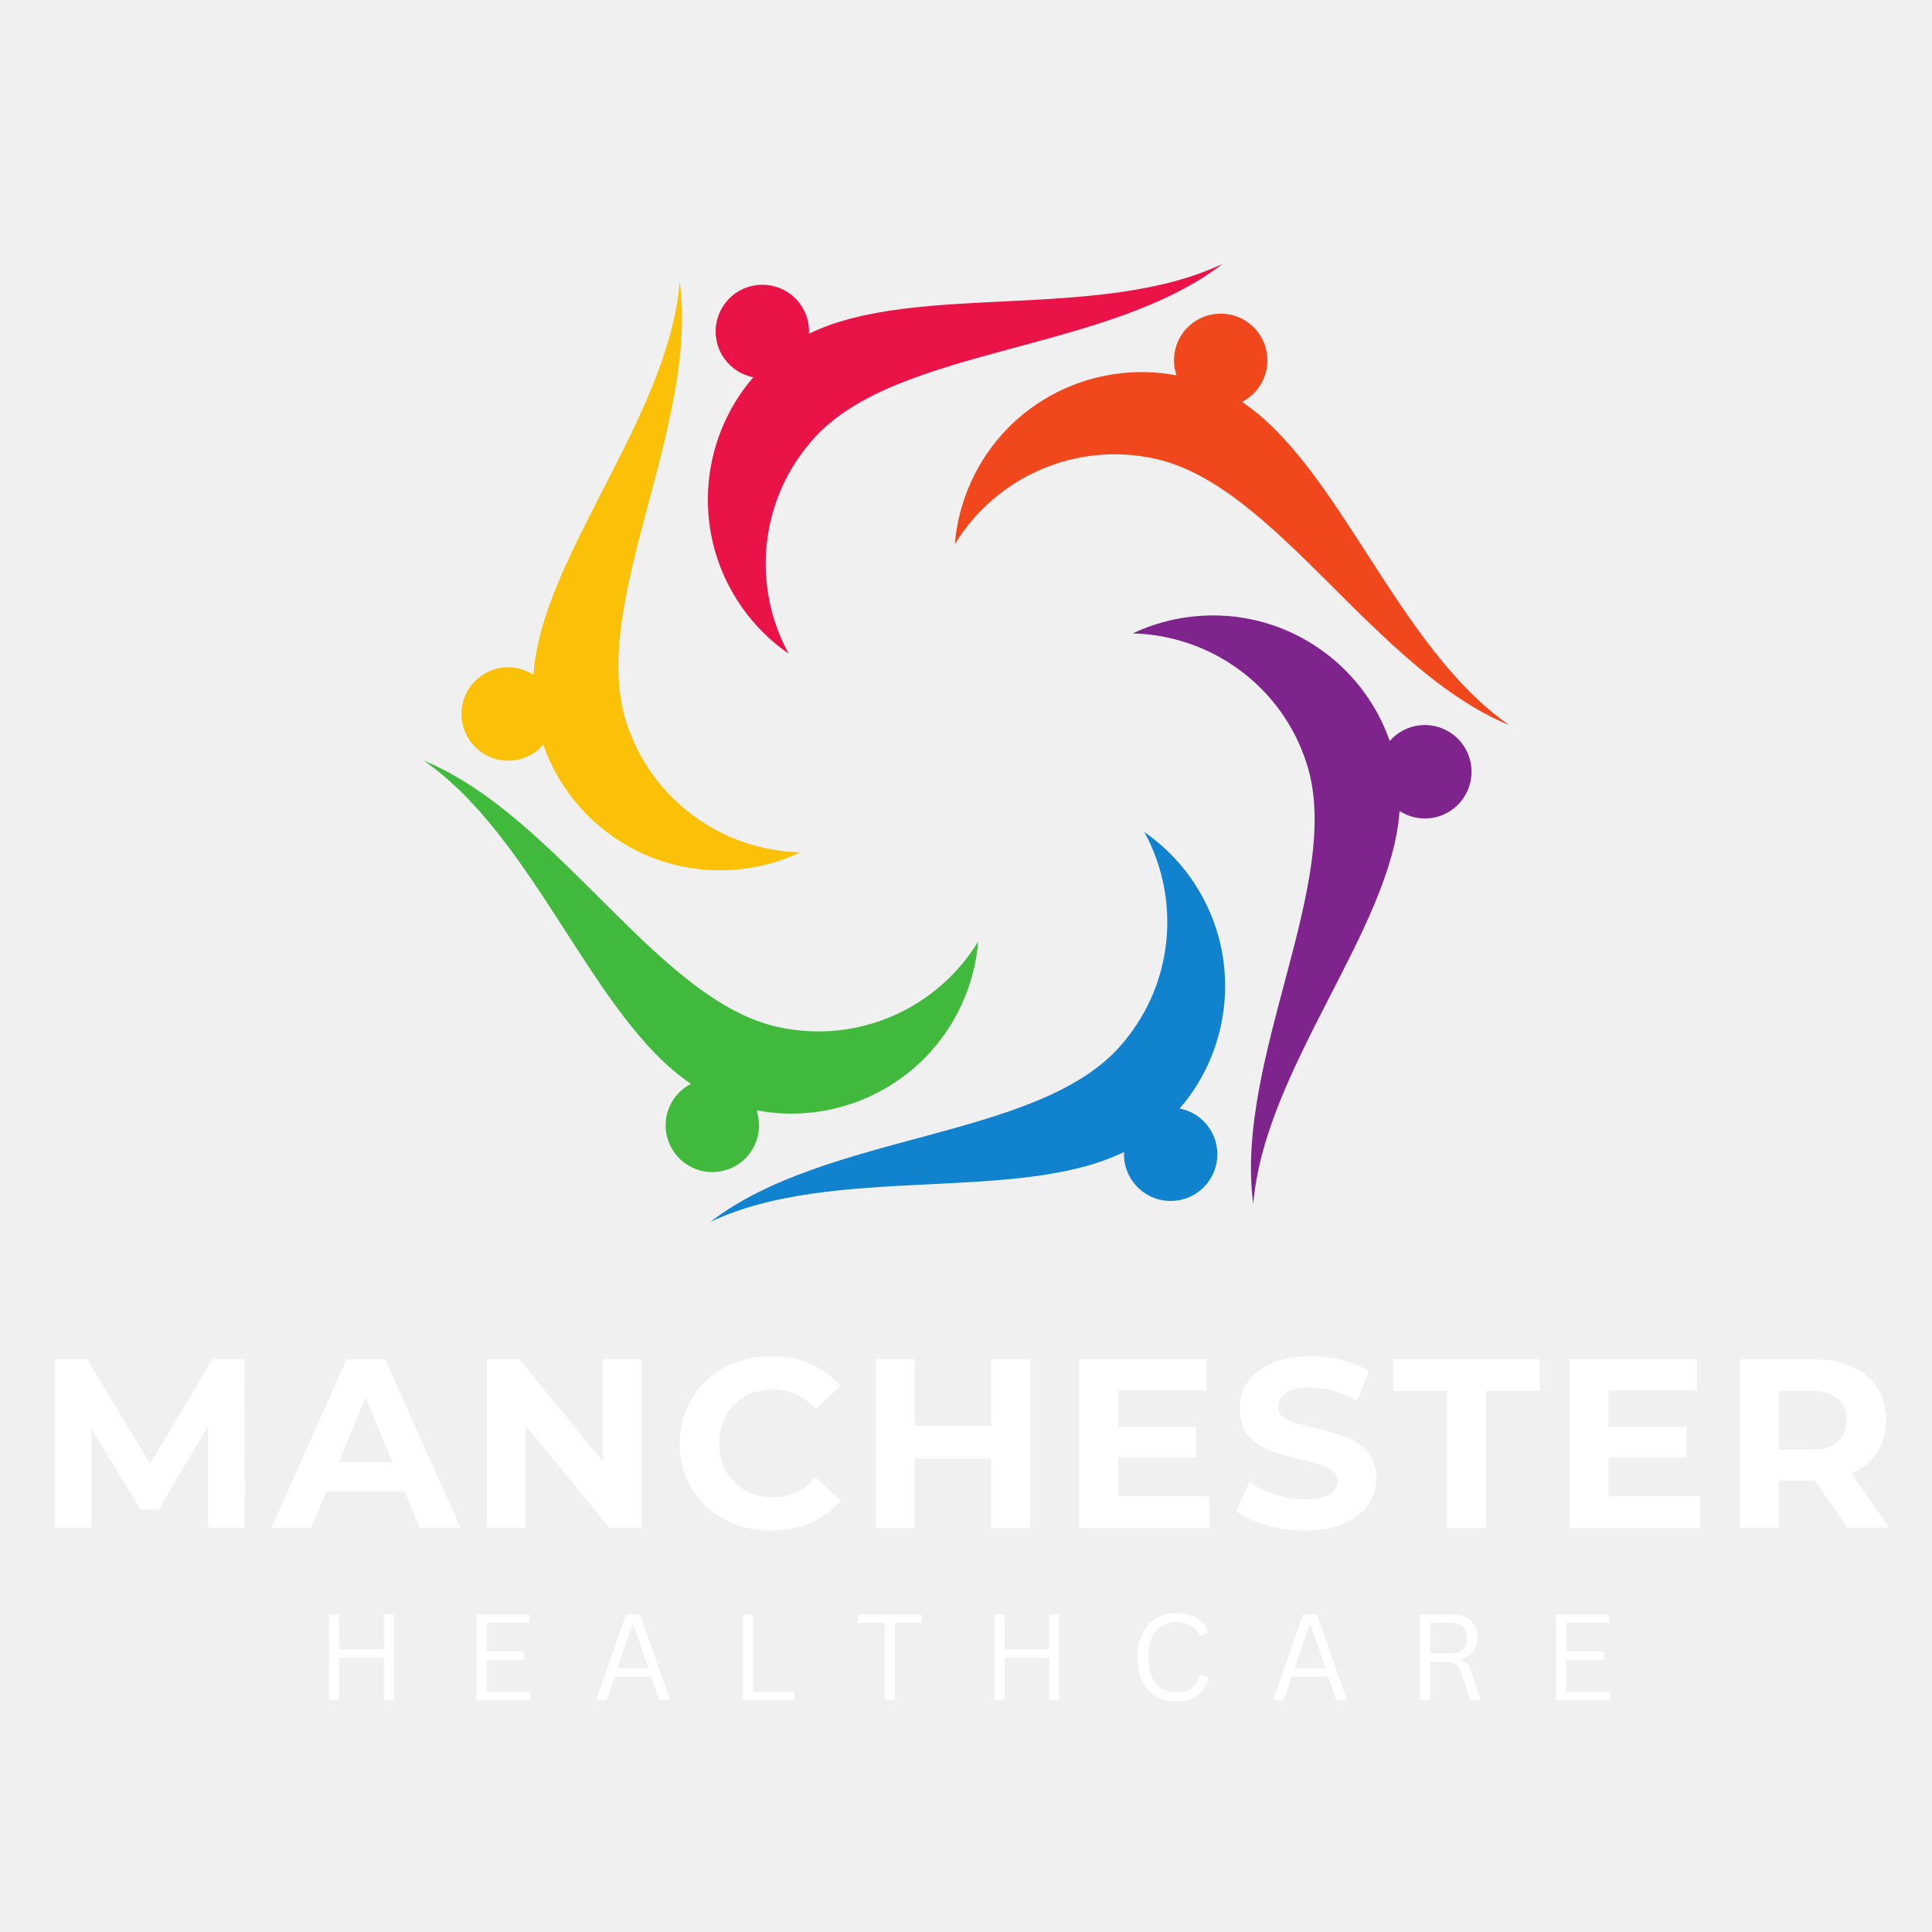
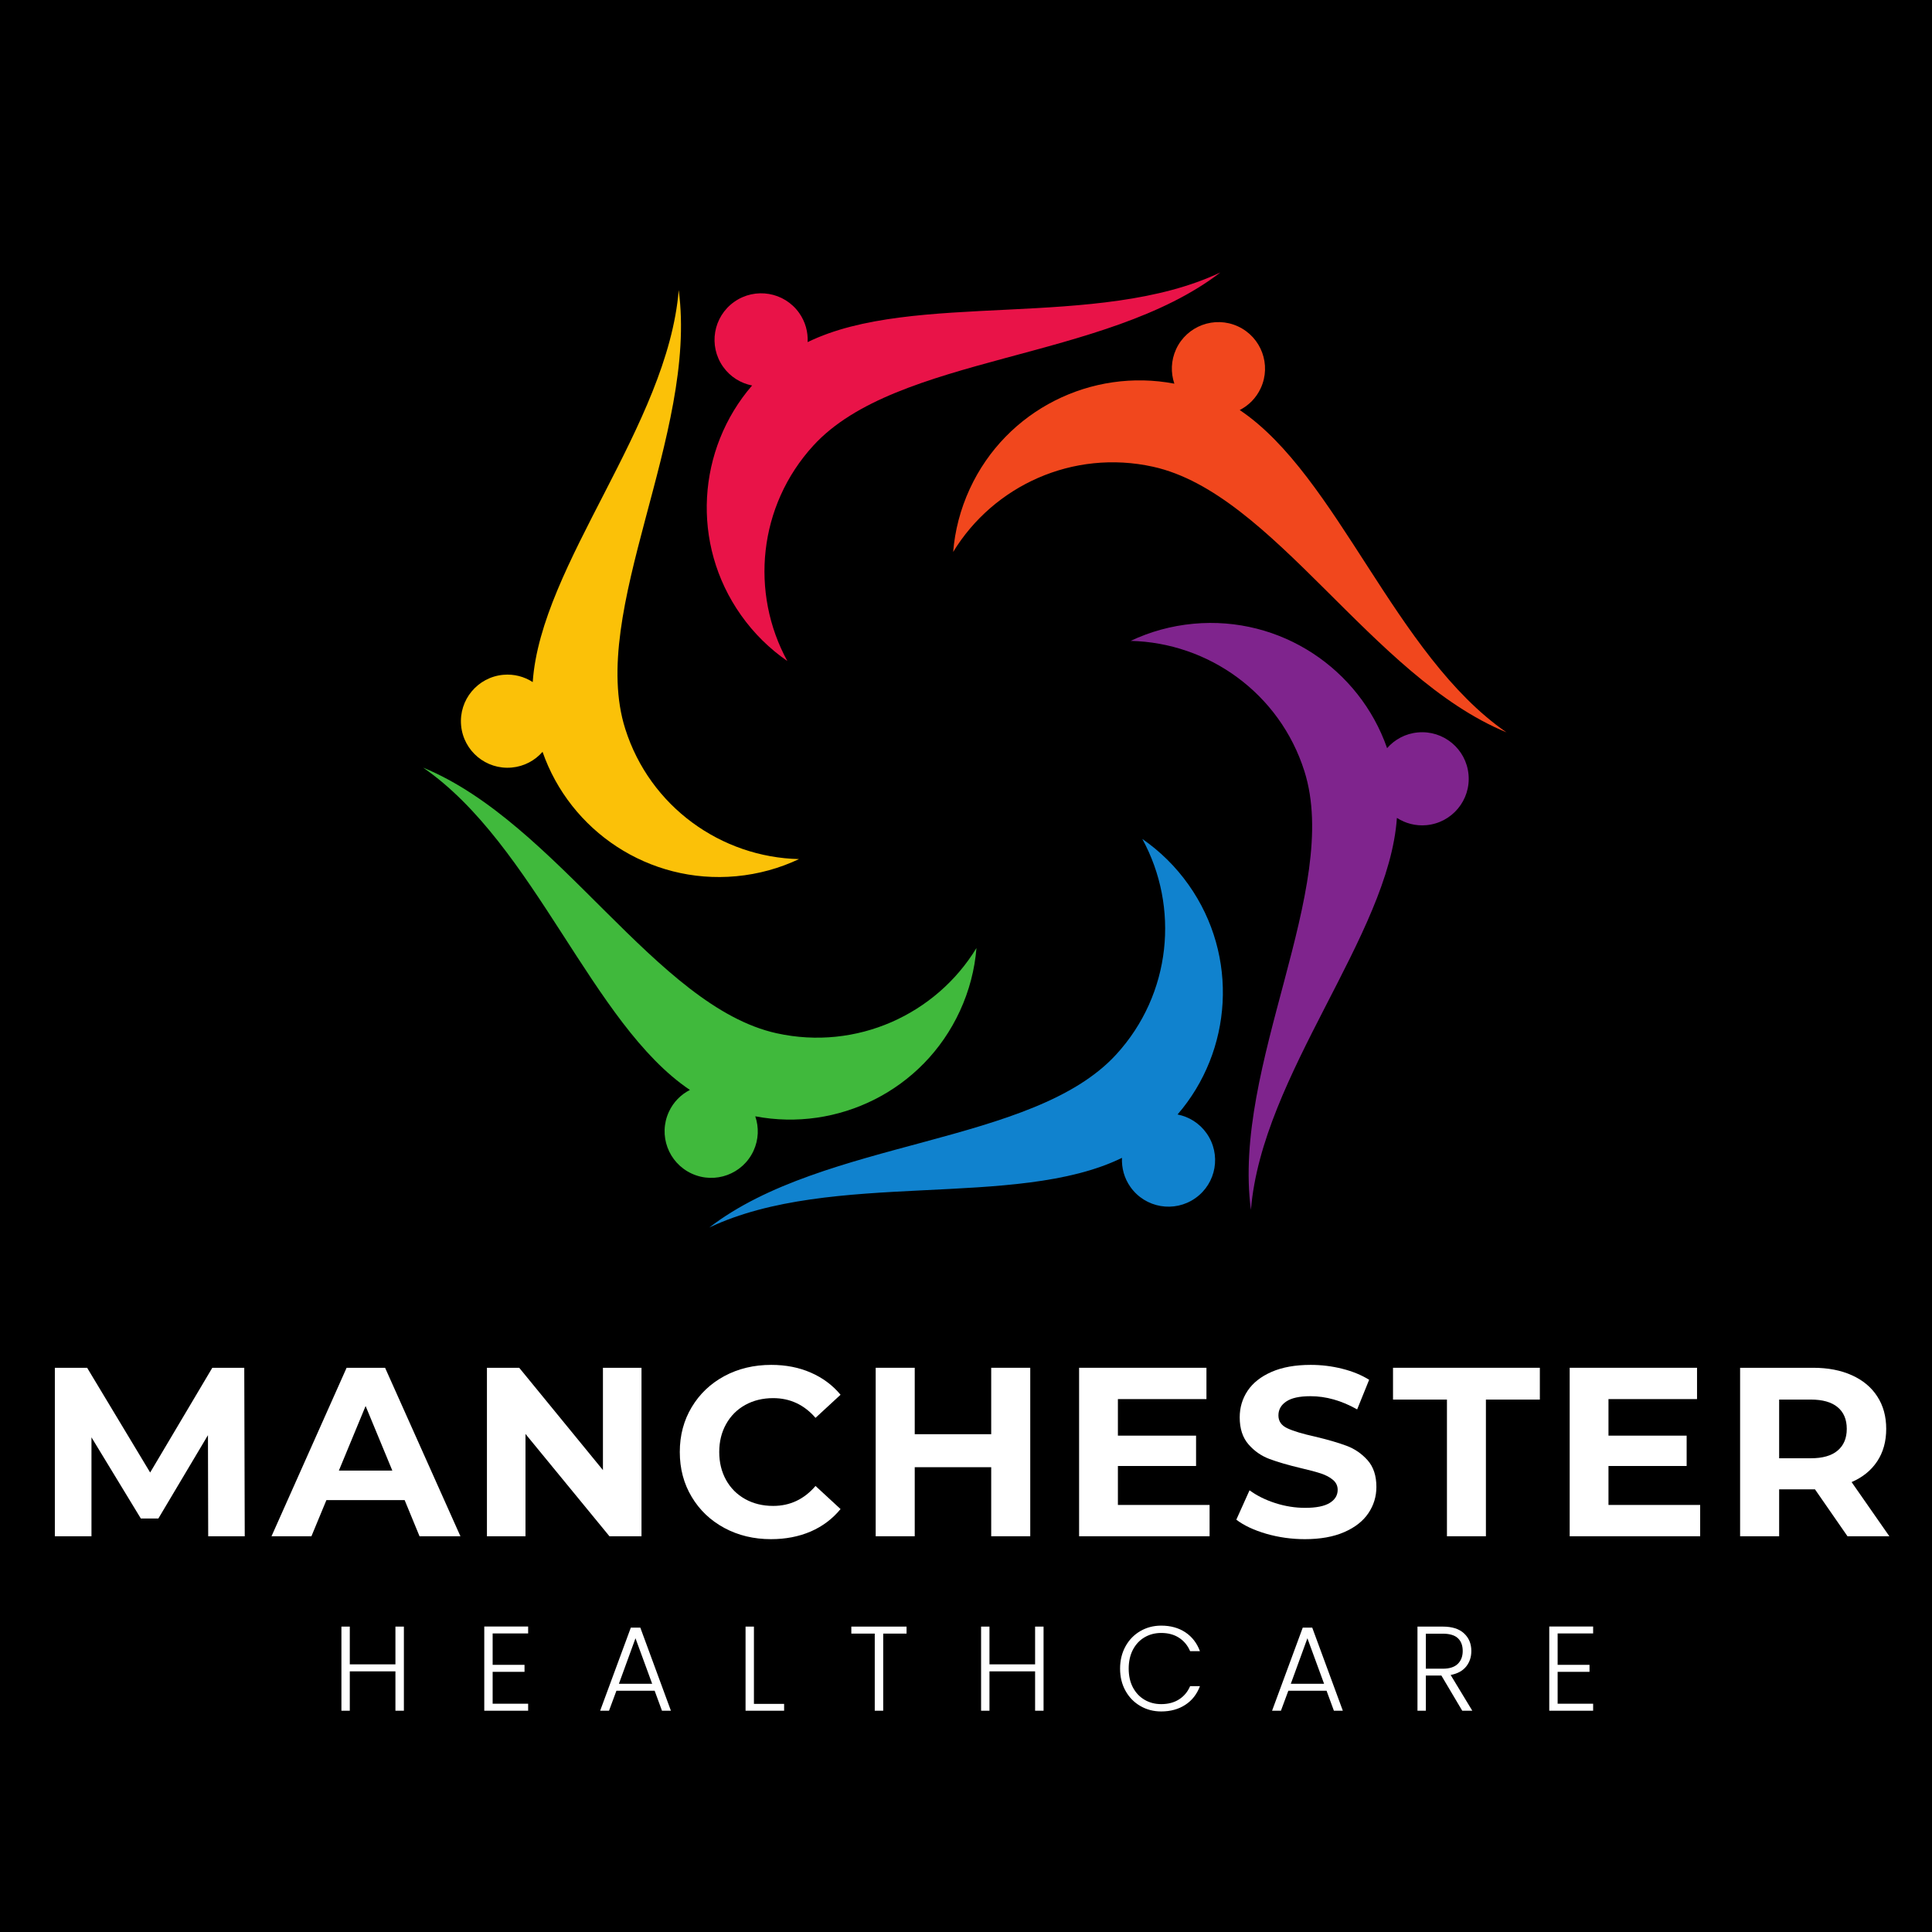
<svg xmlns="http://www.w3.org/2000/svg" width="500" zoomAndPan="magnify" viewBox="0 0 375 375" height="500" preserveAspectRatio="xMidYMid meet" version="1.0">
  <defs>
    <g />
-     <clipPath id="d96ebac134">
-       <path d="M 137 161 L 238 161 L 238 237.188 L 137 237.188 Z M 137 161 " clip-rule="nonzero" />
-     </clipPath>
-     <clipPath id="f278f34a88">
-       <path d="M 82.223 147 L 190 147 L 190 228 L 82.223 228 Z M 82.223 147 " clip-rule="nonzero" />
-     </clipPath>
-     <clipPath id="a3c5c12fc7">
-       <path d="M 137 51.188 L 238 51.188 L 238 127 L 137 127 Z M 137 51.188 " clip-rule="nonzero" />
-     </clipPath>
-     <clipPath id="b19d189032">
-       <path d="M 185 60 L 292.973 60 L 292.973 141 L 185 141 Z M 185 60 " clip-rule="nonzero" />
+     <clipPath id="e534053549">
+       <path d="M 137 162 L 238 162 L 238 238.285 L 137 238.285 Z M 137 162 " clip-rule="nonzero" />
+     </clipPath>
+     <clipPath id="835fc0cda8">
+       <path d="M 82.129 148 L 190 148 L 190 229 L 82.129 229 Z M 82.129 148 " clip-rule="nonzero" />
+     </clipPath>
+     <clipPath id="65da49249b">
+       <path d="M 137 52.859 L 237 52.859 L 237 129 L 137 129 Z M 137 52.859 " clip-rule="nonzero" />
+     </clipPath>
+     <clipPath id="6606126f21">
+       <path d="M 185 62 L 292.41 62 L 292.41 143 L 185 143 Z M 185 62 " clip-rule="nonzero" />
    </clipPath>
  </defs>
-   <path fill="#7f248d" d="M 232.094 119.605 C 227.723 120.008 223.605 121.168 219.855 122.945 C 234.961 123.297 248.848 133.105 253.66 148.316 C 260.898 171.191 239.504 205.629 243.258 233.73 C 245.398 207.387 270.086 180.32 271.652 157.41 C 273.301 158.473 275.289 159.016 277.391 158.824 C 282.379 158.363 286.047 153.949 285.586 148.965 C 285.125 143.977 280.715 140.309 275.727 140.766 C 273.316 140.988 271.223 142.141 269.746 143.828 C 264.383 128.422 249.07 118.043 232.094 119.605 " fill-opacity="1" fill-rule="nonzero" />
-   <g clip-path="url(#d96ebac134)">
-     <path fill="#1082ce" d="M 231.133 170.434 C 228.598 166.848 225.535 163.863 222.121 161.504 C 229.371 174.758 227.82 191.695 217.055 203.465 C 200.863 221.176 160.344 219.859 137.887 237.164 C 161.77 225.848 197.555 233.695 218.176 223.598 C 218.078 225.555 218.602 227.551 219.82 229.273 C 222.711 233.359 228.367 234.332 232.457 231.441 C 236.547 228.551 237.516 222.891 234.625 218.805 C 233.227 216.828 231.184 215.59 228.98 215.152 C 239.645 202.805 240.973 184.355 231.133 170.434 " fill-opacity="1" fill-rule="nonzero" />
-   </g>
-   <g clip-path="url(#f278f34a88)">
-     <path fill="#40b93c" d="M 186.637 195.016 C 188.477 191.027 189.531 186.883 189.867 182.746 C 182.012 195.652 166.57 202.777 150.992 199.34 C 127.562 194.172 108.441 158.418 82.227 147.621 C 103.969 162.648 115.066 197.562 134.117 210.375 C 132.379 211.27 130.91 212.723 130.027 214.637 C 127.934 219.184 129.922 224.57 134.469 226.664 C 139.016 228.762 144.402 226.773 146.496 222.223 C 147.508 220.027 147.559 217.637 146.836 215.512 C 162.859 218.574 179.504 210.496 186.637 195.016 " fill-opacity="1" fill-rule="nonzero" />
-   </g>
-   <path fill="#fbc108" d="M 143.105 168.77 C 147.473 168.367 151.594 167.207 155.34 165.43 C 140.238 165.078 126.348 155.27 121.535 140.059 C 114.297 117.184 135.695 82.746 131.941 54.645 C 129.797 80.988 105.109 108.055 103.543 130.965 C 101.898 129.902 99.906 129.359 97.809 129.551 C 92.82 130.012 89.148 134.422 89.613 139.41 C 90.07 144.398 94.484 148.066 99.469 147.609 C 101.879 147.387 103.977 146.234 105.453 144.547 C 110.812 159.953 126.129 170.332 143.105 168.77 " fill-opacity="1" fill-rule="nonzero" />
-   <g clip-path="url(#a3c5c12fc7)">
-     <path fill="#e91348" d="M 144.062 117.941 C 146.598 121.527 149.66 124.512 153.074 126.871 C 145.824 113.613 147.375 96.68 158.141 84.91 C 174.332 67.199 214.852 68.516 237.309 51.211 C 213.426 62.527 177.645 54.68 157.02 64.777 C 157.117 62.82 156.594 60.824 155.379 59.102 C 152.488 55.012 146.832 54.043 142.742 56.934 C 138.652 59.824 137.68 65.484 140.574 69.57 C 141.969 71.547 144.016 72.785 146.215 73.223 C 135.555 85.566 134.223 104.02 144.062 117.941 " fill-opacity="1" fill-rule="nonzero" />
-   </g>
-   <g clip-path="url(#b19d189032)">
-     <path fill="#f1471d" d="M 188.559 93.359 C 186.723 97.348 185.668 101.492 185.332 105.629 C 193.188 92.723 208.625 85.598 224.203 89.035 C 247.633 94.203 266.758 129.957 292.969 140.754 C 271.227 125.727 260.133 90.812 241.078 78 C 242.82 77.105 244.289 75.652 245.168 73.738 C 247.266 69.191 245.277 63.805 240.73 61.711 C 236.184 59.613 230.797 61.602 228.699 66.152 C 227.688 68.348 227.637 70.738 228.363 72.863 C 212.336 69.801 195.691 77.875 188.559 93.359 " fill-opacity="1" fill-rule="nonzero" />
-   </g>
-   <g fill="#ffffff" fill-opacity="1">
-     <g transform="translate(6.768702, 296.515)">
+   <rect x="-37.5" width="450" fill="#ffffff" y="-37.5" height="450" fill-opacity="1" />
+   <rect x="-37.5" width="450" fill="#000000" y="-37.5" height="450" fill-opacity="1" />
+   <g fill="#ffffff" fill-opacity="1">
+     <g transform="translate(64.39382, 332.0497)">
+       <g>
+         <path d="M 14 -16.328 L 14 0 L 12.359 0 L 12.359 -7.641 L 3.5 -7.641 L 3.5 0 L 1.875 0 L 1.875 -16.328 L 3.5 -16.328 L 3.5 -9 L 12.359 -9 L 12.359 -16.328 Z M 14 -16.328 " />
+       </g>
+     </g>
+   </g>
+   <g fill="#ffffff" fill-opacity="1">
+     <g transform="translate(92.12185, 332.0497)">
+       <g>
+         <path d="M 3.5 -15 L 3.5 -8.906 L 9.688 -8.906 L 9.688 -7.547 L 3.5 -7.547 L 3.5 -1.359 L 10.391 -1.359 L 10.391 0 L 1.875 0 L 1.875 -16.344 L 10.391 -16.344 L 10.391 -15 Z M 3.5 -15 " />
+       </g>
+     </g>
+   </g>
+   <g fill="#ffffff" fill-opacity="1">
+     <g transform="translate(115.7393, 332.0497)">
+       <g>
+         <path d="M 11.328 -3.875 L 3.906 -3.875 L 2.469 0 L 0.75 0 L 6.703 -16.125 L 8.547 -16.125 L 14.484 0 L 12.75 0 Z M 10.844 -5.234 L 7.609 -14.062 L 4.391 -5.234 Z M 10.844 -5.234 " />
+       </g>
+     </g>
+   </g>
+   <g fill="#ffffff" fill-opacity="1">
+     <g transform="translate(142.8368, 332.0497)">
+       <g>
+         <path d="M 3.5 -1.328 L 9.359 -1.328 L 9.359 0 L 1.875 0 L 1.875 -16.328 L 3.5 -16.328 Z M 3.5 -1.328 " />
+       </g>
+     </g>
+   </g>
+   <g fill="#ffffff" fill-opacity="1">
+     <g transform="translate(164.5391, 332.0497)">
+       <g>
+         <path d="M 11.422 -16.328 L 11.422 -14.969 L 6.891 -14.969 L 6.891 0 L 5.25 0 L 5.25 -14.969 L 0.703 -14.969 L 0.703 -16.328 Z M 11.422 -16.328 " />
+       </g>
+     </g>
+   </g>
+   <g fill="#ffffff" fill-opacity="1">
+     <g transform="translate(188.5537, 332.0497)">
+       <g>
+         <path d="M 14 -16.328 L 14 0 L 12.359 0 L 12.359 -7.641 L 3.5 -7.641 L 3.5 0 L 1.875 0 L 1.875 -16.328 L 3.5 -16.328 L 3.5 -9 L 12.359 -9 L 12.359 -16.328 Z M 14 -16.328 " />
+       </g>
+     </g>
+   </g>
+   <g fill="#ffffff" fill-opacity="1">
+     <g transform="translate(216.2817, 332.0497)">
+       <g>
+         <path d="M 1.125 -8.172 C 1.125 -9.773 1.473 -11.211 2.172 -12.484 C 2.867 -13.754 3.828 -14.742 5.047 -15.453 C 6.266 -16.16 7.617 -16.516 9.109 -16.516 C 10.93 -16.516 12.492 -16.082 13.797 -15.219 C 15.098 -14.352 16.039 -13.133 16.625 -11.562 L 14.719 -11.562 C 14.25 -12.664 13.535 -13.531 12.578 -14.156 C 11.617 -14.781 10.461 -15.094 9.109 -15.094 C 7.91 -15.094 6.832 -14.812 5.875 -14.25 C 4.914 -13.688 4.16 -12.879 3.609 -11.828 C 3.066 -10.773 2.797 -9.555 2.797 -8.172 C 2.797 -6.785 3.066 -5.57 3.609 -4.531 C 4.16 -3.488 4.914 -2.688 5.875 -2.125 C 6.832 -1.562 7.91 -1.281 9.109 -1.281 C 10.461 -1.281 11.617 -1.586 12.578 -2.203 C 13.535 -2.816 14.25 -3.672 14.719 -4.766 L 16.625 -4.766 C 16.039 -3.203 15.094 -1.992 13.781 -1.141 C 12.469 -0.285 10.91 0.141 9.109 0.141 C 7.617 0.141 6.266 -0.211 5.047 -0.922 C 3.828 -1.629 2.867 -2.613 2.172 -3.875 C 1.473 -5.133 1.125 -6.566 1.125 -8.172 Z M 1.125 -8.172 " />
+       </g>
+     </g>
+   </g>
+   <g fill="#ffffff" fill-opacity="1">
+     <g transform="translate(246.1584, 332.0497)">
+       <g>
+         <path d="M 11.328 -3.875 L 3.906 -3.875 L 2.469 0 L 0.75 0 L 6.703 -16.125 L 8.547 -16.125 L 14.484 0 L 12.75 0 Z M 10.844 -5.234 L 7.609 -14.062 L 4.391 -5.234 Z M 10.844 -5.234 " />
+       </g>
+     </g>
+   </g>
+   <g fill="#ffffff" fill-opacity="1">
+     <g transform="translate(273.2559, 332.0497)">
+       <g>
+         <path d="M 10.562 0 L 6.516 -6.828 L 3.5 -6.828 L 3.5 0 L 1.875 0 L 1.875 -16.328 L 6.781 -16.328 C 8.594 -16.328 9.969 -15.891 10.906 -15.016 C 11.852 -14.148 12.328 -13.008 12.328 -11.594 C 12.328 -10.406 11.988 -9.395 11.312 -8.562 C 10.633 -7.727 9.633 -7.188 8.312 -6.938 L 12.516 0 Z M 3.5 -8.156 L 6.797 -8.156 C 8.078 -8.156 9.039 -8.461 9.688 -9.078 C 10.332 -9.703 10.656 -10.539 10.656 -11.594 C 10.656 -12.664 10.344 -13.492 9.719 -14.078 C 9.094 -14.66 8.113 -14.953 6.781 -14.953 L 3.5 -14.953 Z M 3.5 -8.156 " />
+       </g>
+     </g>
+   </g>
+   <g fill="#ffffff" fill-opacity="1">
+     <g transform="translate(298.8352, 332.0497)">
+       <g>
+         <path d="M 3.5 -15 L 3.5 -8.906 L 9.688 -8.906 L 9.688 -7.547 L 3.5 -7.547 L 3.5 -1.359 L 10.391 -1.359 L 10.391 0 L 1.875 0 L 1.875 -16.344 L 10.391 -16.344 L 10.391 -15 Z M 3.5 -15 " />
+       </g>
+     </g>
+   </g>
+   <path fill="#7f248d" d="M 231.664 121.066 C 227.305 121.469 223.195 122.625 219.457 124.395 C 234.527 124.746 248.383 134.523 253.184 149.688 C 260.406 172.492 239.059 206.824 242.805 234.836 C 244.941 208.578 269.574 181.594 271.137 158.754 C 272.781 159.812 274.766 160.355 276.863 160.164 C 281.836 159.707 285.5 155.305 285.039 150.332 C 284.582 145.363 280.176 141.703 275.203 142.164 C 272.797 142.383 270.707 143.531 269.234 145.215 C 263.883 129.855 248.602 119.508 231.664 121.066 " fill-opacity="1" fill-rule="nonzero" />
+   <g clip-path="url(#e534053549)">
+     <path fill="#1082ce" d="M 230.707 171.738 C 228.18 168.164 225.121 165.188 221.719 162.836 C 228.949 176.051 227.402 192.934 216.66 204.668 C 200.508 222.32 160.078 221.012 137.668 238.262 C 161.5 226.98 197.203 234.805 217.777 224.738 C 217.684 226.688 218.203 228.68 219.418 230.395 C 222.305 234.473 227.949 235.438 232.027 232.555 C 236.109 229.676 237.078 224.035 234.191 219.961 C 232.797 217.988 230.758 216.754 228.562 216.32 C 239.199 204.008 240.527 185.613 230.707 171.738 " fill-opacity="1" fill-rule="nonzero" />
+   </g>
+   <g clip-path="url(#835fc0cda8)">
+     <path fill="#40b93c" d="M 186.312 196.242 C 188.145 192.27 189.199 188.133 189.531 184.012 C 181.695 196.879 166.289 203.98 150.746 200.555 C 127.367 195.402 108.289 159.762 82.133 148.996 C 103.828 163.977 114.898 198.781 133.91 211.555 C 132.172 212.445 130.707 213.895 129.828 215.805 C 127.738 220.336 129.723 225.707 134.258 227.793 C 138.793 229.883 144.168 227.902 146.258 223.367 C 147.27 221.176 147.32 218.793 146.598 216.676 C 162.586 219.73 179.195 211.676 186.312 196.242 " fill-opacity="1" fill-rule="nonzero" />
+   </g>
+   <path fill="#fbc108" d="M 142.875 170.078 C 147.234 169.676 151.344 168.52 155.086 166.75 C 140.016 166.398 126.156 156.621 121.355 141.457 C 114.133 118.652 135.48 84.32 131.738 56.305 C 129.598 82.566 104.965 109.551 103.402 132.391 C 101.762 131.332 99.773 130.789 97.68 130.98 C 92.703 131.438 89.043 135.84 89.5 140.812 C 89.961 145.781 94.363 149.441 99.336 148.98 C 101.742 148.762 103.832 147.613 105.309 145.93 C 110.656 161.289 125.938 171.637 142.875 170.078 " fill-opacity="1" fill-rule="nonzero" />
+   <g clip-path="url(#65da49249b)">
+     <path fill="#e91348" d="M 143.832 119.406 C 146.359 122.98 149.418 125.957 152.824 128.309 C 145.59 115.094 147.137 98.211 157.879 86.477 C 174.035 68.824 214.465 70.133 236.871 52.883 C 213.043 64.164 177.34 56.34 156.762 66.406 C 156.859 64.457 156.332 62.465 155.121 60.75 C 152.238 56.672 146.594 55.707 142.512 58.59 C 138.434 61.469 137.465 67.109 140.348 71.184 C 141.742 73.156 143.785 74.391 145.98 74.824 C 135.34 87.133 134.012 105.531 143.832 119.406 " fill-opacity="1" fill-rule="nonzero" />
+   </g>
+   <g clip-path="url(#6606126f21)">
+     <path fill="#f1471d" d="M 188.227 94.902 C 186.395 98.875 185.344 103.012 185.008 107.133 C 192.848 94.266 208.25 87.164 223.793 90.59 C 247.172 95.742 266.25 131.383 292.406 142.148 C 270.711 127.168 259.641 92.359 240.633 79.59 C 242.367 78.699 243.832 77.25 244.711 75.34 C 246.805 70.809 244.82 65.438 240.281 63.348 C 235.746 61.262 230.371 63.242 228.281 67.777 C 227.273 69.969 227.223 72.352 227.941 74.469 C 211.953 71.414 195.348 79.465 188.227 94.902 " fill-opacity="1" fill-rule="nonzero" />
+   </g>
+   <g fill="#000000" fill-opacity="1">
+     <g transform="translate(7.04524, 296.9816)">
+       <g>
+         <path d="M 33.484 0 L 33.438 -19.531 L 23.859 -3.438 L 20.453 -3.438 L 10.922 -19.109 L 10.922 0 L 3.859 0 L 3.859 -32.547 L 10.094 -32.547 L 22.281 -12.328 L 34.266 -32.547 L 40.453 -32.547 L 40.547 0 Z M 33.484 0 " />
+       </g>
+     </g>
+   </g>
+   <g fill="#000000" fill-opacity="1">
+     <g transform="translate(53.16439, 296.9816)">
+       <g>
+         <path d="M 25.297 -6.969 L 10.188 -6.969 L 7.297 0 L -0.422 0 L 14.094 -32.547 L 21.531 -32.547 L 36.078 0 L 28.172 0 Z M 22.922 -12.688 L 17.766 -25.156 L 12.594 -12.688 Z M 22.922 -12.688 " />
+       </g>
+     </g>
+   </g>
+   <g fill="#000000" fill-opacity="1">
+     <g transform="translate(90.49681, 296.9816)">
+       <g>
+         <path d="M 33.719 -32.547 L 33.719 0 L 27.531 0 L 11.297 -19.766 L 11.297 0 L 3.859 0 L 3.859 -32.547 L 10.094 -32.547 L 26.266 -12.781 L 26.266 -32.547 Z M 33.719 -32.547 " />
+       </g>
+     </g>
+   </g>
+   <g fill="#000000" fill-opacity="1">
+     <g transform="translate(129.7819, 296.9816)">
+       <g>
+         <path d="M 19.438 0.562 C 16.125 0.562 13.125 -0.156 10.438 -1.594 C 7.758 -3.039 5.648 -5.039 4.109 -7.594 C 2.578 -10.156 1.812 -13.051 1.812 -16.281 C 1.812 -19.5 2.578 -22.383 4.109 -24.938 C 5.648 -27.5 7.758 -29.5 10.438 -30.938 C 13.125 -32.383 16.141 -33.109 19.484 -33.109 C 22.305 -33.109 24.852 -32.609 27.125 -31.609 C 29.406 -30.617 31.32 -29.195 32.875 -27.344 L 28.047 -22.875 C 25.836 -25.414 23.109 -26.688 19.859 -26.688 C 17.836 -26.688 16.035 -26.242 14.453 -25.359 C 12.879 -24.484 11.648 -23.254 10.766 -21.672 C 9.879 -20.086 9.438 -18.289 9.438 -16.281 C 9.438 -14.258 9.879 -12.457 10.766 -10.875 C 11.648 -9.301 12.879 -8.07 14.453 -7.188 C 16.035 -6.301 17.836 -5.859 19.859 -5.859 C 23.109 -5.859 25.836 -7.145 28.047 -9.719 L 32.875 -5.25 C 31.32 -3.363 29.398 -1.922 27.109 -0.922 C 24.816 0.066 22.258 0.562 19.438 0.562 Z M 19.438 0.562 " />
+       </g>
+     </g>
+   </g>
+   <g fill="#000000" fill-opacity="1">
+     <g transform="translate(165.5801, 296.9816)">
+       <g>
+         <path d="M 33.719 -32.547 L 33.719 0 L 26.172 0 L 26.172 -13.344 L 11.391 -13.344 L 11.391 0 L 3.859 0 L 3.859 -32.547 L 11.391 -32.547 L 11.391 -19.719 L 26.172 -19.719 L 26.172 -32.547 Z M 33.719 -32.547 " />
+       </g>
+     </g>
+   </g>
+   <g fill="#000000" fill-opacity="1">
+     <g transform="translate(204.8651, 296.9816)">
+       <g>
+         <path d="M 29.062 -6.047 L 29.062 0 L 3.859 0 L 3.859 -32.547 L 28.453 -32.547 L 28.453 -26.5 L 11.344 -26.5 L 11.344 -19.438 L 26.453 -19.438 L 26.453 -13.578 L 11.344 -13.578 L 11.344 -6.047 Z M 29.062 -6.047 " />
+       </g>
+     </g>
+   </g>
+   <g fill="#000000" fill-opacity="1">
+     <g transform="translate(237.7809, 296.9816)">
+       <g>
+         <path d="M 14.547 0.562 C 11.973 0.562 9.484 0.211 7.078 -0.484 C 4.68 -1.18 2.754 -2.086 1.297 -3.203 L 3.859 -8.875 C 5.254 -7.852 6.91 -7.031 8.828 -6.406 C 10.754 -5.789 12.676 -5.484 14.594 -5.484 C 16.738 -5.484 18.32 -5.801 19.344 -6.438 C 20.363 -7.07 20.875 -7.914 20.875 -8.969 C 20.875 -9.75 20.57 -10.395 19.969 -10.906 C 19.363 -11.414 18.586 -11.82 17.641 -12.125 C 16.703 -12.438 15.426 -12.781 13.812 -13.156 C 11.332 -13.75 9.301 -14.336 7.719 -14.922 C 6.133 -15.516 4.773 -16.461 3.641 -17.766 C 2.516 -19.066 1.953 -20.801 1.953 -22.969 C 1.953 -24.863 2.461 -26.578 3.484 -28.109 C 4.504 -29.641 6.047 -30.852 8.109 -31.75 C 10.172 -32.656 12.691 -33.109 15.672 -33.109 C 17.742 -33.109 19.77 -32.859 21.75 -32.359 C 23.738 -31.867 25.477 -31.156 26.969 -30.219 L 24.641 -24.5 C 21.641 -26.207 18.633 -27.062 15.625 -27.062 C 13.52 -27.062 11.961 -26.719 10.953 -26.031 C 9.941 -25.352 9.438 -24.457 9.438 -23.344 C 9.438 -22.227 10.016 -21.398 11.172 -20.859 C 12.336 -20.316 14.113 -19.781 16.5 -19.25 C 18.988 -18.664 21.02 -18.078 22.594 -17.484 C 24.176 -16.891 25.531 -15.957 26.656 -14.688 C 27.789 -13.414 28.359 -11.695 28.359 -9.531 C 28.359 -7.676 27.836 -5.977 26.797 -4.438 C 25.766 -2.906 24.207 -1.688 22.125 -0.781 C 20.051 0.113 17.523 0.562 14.547 0.562 Z M 14.547 0.562 " />
+       </g>
+     </g>
+   </g>
+   <g fill="#000000" fill-opacity="1">
+     <g transform="translate(269.1626, 296.9816)">
+       <g>
+         <path d="M 10.609 -26.406 L 0.188 -26.406 L 0.188 -32.547 L 28.547 -32.547 L 28.547 -26.406 L 18.141 -26.406 L 18.141 0 L 10.609 0 Z M 10.609 -26.406 " />
+       </g>
+     </g>
+   </g>
+   <g fill="#000000" fill-opacity="1">
+     <g transform="translate(299.6144, 296.9816)">
+       <g>
+         <path d="M 29.062 -6.047 L 29.062 0 L 3.859 0 L 3.859 -32.547 L 28.453 -32.547 L 28.453 -26.5 L 11.344 -26.5 L 11.344 -19.438 L 26.453 -19.438 L 26.453 -13.578 L 11.344 -13.578 L 11.344 -6.047 Z M 29.062 -6.047 " />
+       </g>
+     </g>
+   </g>
+   <g fill="#000000" fill-opacity="1">
+     <g transform="translate(332.5302, 296.9816)">
+       <g>
+         <path d="M 24.594 0 L 18.328 -9.062 L 11.391 -9.062 L 11.391 0 L 3.859 0 L 3.859 -32.547 L 17.953 -32.547 C 20.836 -32.547 23.336 -32.066 25.453 -31.109 C 27.578 -30.148 29.211 -28.785 30.359 -27.016 C 31.504 -25.242 32.078 -23.148 32.078 -20.734 C 32.078 -18.316 31.492 -16.234 30.328 -14.484 C 29.172 -12.734 27.523 -11.395 25.391 -10.469 L 32.688 0 Z M 24.453 -20.734 C 24.453 -22.566 23.863 -23.969 22.688 -24.938 C 21.508 -25.914 19.789 -26.406 17.531 -26.406 L 11.391 -26.406 L 11.391 -15.062 L 17.531 -15.062 C 19.789 -15.062 21.508 -15.555 22.688 -16.547 C 23.863 -17.547 24.453 -18.941 24.453 -20.734 Z M 24.453 -20.734 " />
+       </g>
+     </g>
+   </g>
+   <g fill="#ffffff" fill-opacity="1">
+     <g transform="translate(6.770784, 298.1885)">
      <g>
        <path d="M 33.641 0 L 33.594 -19.625 L 23.969 -3.453 L 20.562 -3.453 L 10.984 -19.203 L 10.984 0 L 3.875 0 L 3.875 -32.703 L 10.141 -32.703 L 22.375 -12.375 L 34.438 -32.703 L 40.641 -32.703 L 40.734 0 Z M 33.641 0 " />
      </g>
    </g>
  </g>
  <g fill="#ffffff" fill-opacity="1">
-     <g transform="translate(53.11522, 296.515)">
+     <g transform="translate(53.11998, 298.1885)">
      <g>
        <path d="M 25.422 -7.016 L 10.234 -7.016 L 7.328 0 L -0.422 0 L 14.156 -32.703 L 21.625 -32.703 L 36.25 0 L 28.312 0 Z M 23.031 -12.75 L 17.844 -25.281 L 12.656 -12.75 Z M 23.031 -12.75 " />
      </g>
    </g>
  </g>
  <g fill="#ffffff" fill-opacity="1">
-     <g transform="translate(90.63169, 296.515)">
+     <g transform="translate(90.63859, 298.1885)">
      <g>
        <path d="M 33.875 -32.703 L 33.875 0 L 27.656 0 L 11.359 -19.859 L 11.359 0 L 3.875 0 L 3.875 -32.703 L 10.141 -32.703 L 26.391 -12.844 L 26.391 -32.703 Z M 33.875 -32.703 " />
      </g>
    </g>
  </g>
  <g fill="#ffffff" fill-opacity="1">
-     <g transform="translate(130.1104, 296.515)">
+     <g transform="translate(130.1195, 298.1885)">
      <g>
        <path d="M 19.531 0.562 C 16.195 0.562 13.18 -0.16 10.484 -1.609 C 7.797 -3.055 5.68 -5.066 4.141 -7.641 C 2.598 -10.211 1.828 -13.117 1.828 -16.359 C 1.828 -19.586 2.598 -22.488 4.141 -25.062 C 5.68 -27.633 7.797 -29.645 10.484 -31.094 C 13.18 -32.539 16.211 -33.266 19.578 -33.266 C 22.41 -33.266 24.969 -32.766 27.25 -31.766 C 29.539 -30.773 31.469 -29.344 33.031 -27.469 L 28.172 -22.984 C 25.961 -25.535 23.223 -26.812 19.953 -26.812 C 17.922 -26.812 16.109 -26.367 14.516 -25.484 C 12.93 -24.598 11.695 -23.359 10.812 -21.766 C 9.926 -20.18 9.484 -18.379 9.484 -16.359 C 9.484 -14.328 9.926 -12.516 10.812 -10.922 C 11.695 -9.336 12.93 -8.102 14.516 -7.219 C 16.109 -6.332 17.922 -5.891 19.953 -5.891 C 23.223 -5.891 25.961 -7.18 28.172 -9.766 L 33.031 -5.281 C 31.469 -3.375 29.535 -1.922 27.234 -0.922 C 24.93 0.066 22.363 0.562 19.531 0.562 Z M 19.531 0.562 " />
      </g>
    </g>
  </g>
  <g fill="#ffffff" fill-opacity="1">
-     <g transform="translate(166.0851, 296.515)">
+     <g transform="translate(166.0963, 298.1885)">
      <g>
        <path d="M 33.875 -32.703 L 33.875 0 L 26.297 0 L 26.297 -13.406 L 11.453 -13.406 L 11.453 0 L 3.875 0 L 3.875 -32.703 L 11.453 -32.703 L 11.453 -19.812 L 26.297 -19.812 L 26.297 -32.703 Z M 33.875 -32.703 " />
      </g>
    </g>
  </g>
  <g fill="#ffffff" fill-opacity="1">
-     <g transform="translate(205.5638, 296.515)">
+     <g transform="translate(205.5773, 298.1885)">
      <g>
        <path d="M 29.203 -6.078 L 29.203 0 L 3.875 0 L 3.875 -32.703 L 28.594 -32.703 L 28.594 -26.625 L 11.406 -26.625 L 11.406 -19.531 L 26.578 -19.531 L 26.578 -13.641 L 11.406 -13.641 L 11.406 -6.078 Z M 29.203 -6.078 " />
      </g>
    </g>
  </g>
  <g fill="#ffffff" fill-opacity="1">
-     <g transform="translate(238.6419, 296.515)">
+     <g transform="translate(238.6572, 298.1885)">
      <g>
        <path d="M 14.625 0.562 C 12.039 0.562 9.539 0.211 7.125 -0.484 C 4.707 -1.191 2.77 -2.102 1.312 -3.219 L 3.875 -8.922 C 5.281 -7.891 6.945 -7.062 8.875 -6.438 C 10.801 -5.82 12.734 -5.516 14.672 -5.516 C 16.816 -5.516 18.406 -5.832 19.438 -6.469 C 20.469 -7.102 20.984 -7.953 20.984 -9.016 C 20.984 -9.797 20.676 -10.441 20.062 -10.953 C 19.457 -11.461 18.68 -11.875 17.734 -12.188 C 16.785 -12.5 15.5 -12.844 13.875 -13.219 C 11.383 -13.812 9.344 -14.406 7.75 -15 C 6.164 -15.594 4.805 -16.539 3.672 -17.844 C 2.535 -19.156 1.969 -20.898 1.969 -23.078 C 1.969 -24.973 2.477 -26.691 3.5 -28.234 C 4.531 -29.773 6.082 -31 8.156 -31.906 C 10.227 -32.812 12.758 -33.266 15.75 -33.266 C 17.832 -33.266 19.867 -33.016 21.859 -32.516 C 23.859 -32.016 25.602 -31.301 27.094 -30.375 L 24.766 -24.625 C 21.742 -26.332 18.723 -27.188 15.703 -27.188 C 13.578 -27.188 12.008 -26.844 11 -26.156 C 9.988 -25.477 9.484 -24.578 9.484 -23.453 C 9.484 -22.328 10.066 -21.492 11.234 -20.953 C 12.398 -20.41 14.18 -19.875 16.578 -19.344 C 19.078 -18.75 21.117 -18.156 22.703 -17.562 C 24.297 -16.969 25.66 -16.031 26.797 -14.75 C 27.93 -13.477 28.5 -11.754 28.5 -9.578 C 28.5 -7.711 27.977 -6.008 26.938 -4.469 C 25.895 -2.926 24.328 -1.703 22.234 -0.797 C 20.148 0.109 17.613 0.562 14.625 0.562 Z M 14.625 0.562 " />
      </g>
    </g>
  </g>
  <g fill="#ffffff" fill-opacity="1">
-     <g transform="translate(270.1782, 296.515)">
+     <g transform="translate(270.1953, 298.1885)">
      <g>
        <path d="M 10.656 -26.531 L 0.188 -26.531 L 0.188 -32.703 L 28.688 -32.703 L 28.688 -26.531 L 18.219 -26.531 L 18.219 0 L 10.656 0 Z M 10.656 -26.531 " />
      </g>
    </g>
  </g>
  <g fill="#ffffff" fill-opacity="1">
-     <g transform="translate(300.7802, 296.515)">
+     <g transform="translate(300.799, 298.1885)">
      <g>
        <path d="M 29.203 -6.078 L 29.203 0 L 3.875 0 L 3.875 -32.703 L 28.594 -32.703 L 28.594 -26.625 L 11.406 -26.625 L 11.406 -19.531 L 26.578 -19.531 L 26.578 -13.641 L 11.406 -13.641 L 11.406 -6.078 Z M 29.203 -6.078 " />
      </g>
    </g>
  </g>
  <g fill="#ffffff" fill-opacity="1">
-     <g transform="translate(333.8583, 296.515)">
+     <g transform="translate(333.8789, 298.1885)">
      <g>
        <path d="M 24.719 0 L 18.406 -9.109 L 11.453 -9.109 L 11.453 0 L 3.875 0 L 3.875 -32.703 L 18.031 -32.703 C 20.926 -32.703 23.441 -32.219 25.578 -31.25 C 27.711 -30.289 29.352 -28.922 30.5 -27.141 C 31.656 -25.367 32.234 -23.27 32.234 -20.844 C 32.234 -18.406 31.648 -16.305 30.484 -14.547 C 29.316 -12.785 27.66 -11.441 25.516 -10.516 L 32.844 0 Z M 24.578 -20.844 C 24.578 -22.676 23.984 -24.082 22.797 -25.062 C 21.617 -26.039 19.891 -26.531 17.609 -26.531 L 11.453 -26.531 L 11.453 -15.141 L 17.609 -15.141 C 19.891 -15.141 21.617 -15.633 22.797 -16.625 C 23.984 -17.625 24.578 -19.031 24.578 -20.844 Z M 24.578 -20.844 " />
      </g>
    </g>
  </g>
-   <g fill="#ffffff" fill-opacity="1">
-     <g transform="translate(61.35363, 330.0301)">
-       <g>
-         <path d="M 13.156 -9.906 L 13.156 -16.672 L 15.094 -16.672 L 15.094 0 L 13.156 0 L 13.156 -8.25 L 4.484 -8.25 L 4.484 0 L 2.516 0 L 2.516 -16.672 L 4.484 -16.672 L 4.484 -9.906 Z M 13.156 -9.906 " />
-       </g>
-     </g>
-   </g>
-   <g fill="#ffffff" fill-opacity="1">
-     <g transform="translate(89.96952, 330.0301)">
-       <g>
-         <path d="M 4.484 -7.859 L 4.484 -1.625 L 12.984 -1.625 L 12.984 0 L 2.516 0 L 2.516 -16.672 L 12.797 -16.672 L 12.797 -15.062 L 4.484 -15.062 L 4.484 -9.484 L 11.812 -9.484 L 11.812 -7.859 Z M 4.484 -7.859 " />
-       </g>
-     </g>
-   </g>
-   <g fill="#ffffff" fill-opacity="1">
-     <g transform="translate(115.0381, 330.0301)">
-       <g>
-         <path d="M 15.016 0 L 12.906 0 L 11.375 -4.578 L 4.266 -4.578 L 2.719 0 L 0.656 0 L 6.484 -16.672 L 9.188 -16.672 Z M 7.672 -14.656 L 4.812 -6.219 L 10.812 -6.219 L 7.969 -14.656 Z M 7.672 -14.656 " />
-       </g>
-     </g>
-   </g>
-   <g fill="#ffffff" fill-opacity="1">
-     <g transform="translate(141.6921, 330.0301)">
-       <g>
-         <path d="M 4.484 -16.672 L 4.484 -1.625 L 12.516 -1.625 L 12.516 0 L 2.516 0 L 2.516 -16.672 Z M 4.484 -16.672 " />
-       </g>
-     </g>
-   </g>
-   <g fill="#ffffff" fill-opacity="1">
-     <g transform="translate(165.8938, 330.0301)">
-       <g>
-         <path d="M 13.016 -16.672 L 13.016 -15.016 L 7.797 -15.016 L 7.797 0 L 5.844 0 L 5.844 -15.016 L 0.609 -15.016 L 0.609 -16.672 Z M 13.016 -16.672 " />
-       </g>
-     </g>
-   </g>
-   <g fill="#ffffff" fill-opacity="1">
-     <g transform="translate(190.4946, 330.0301)">
-       <g>
-         <path d="M 13.156 -9.906 L 13.156 -16.672 L 15.094 -16.672 L 15.094 0 L 13.156 0 L 13.156 -8.25 L 4.484 -8.25 L 4.484 0 L 2.516 0 L 2.516 -16.672 L 4.484 -16.672 L 4.484 -9.906 Z M 13.156 -9.906 " />
-       </g>
-     </g>
-   </g>
-   <g fill="#ffffff" fill-opacity="1">
-     <g transform="translate(219.1105, 330.0301)">
-       <g>
-         <path d="M 9.219 0.234 C 7.758 0.234 6.457 -0.098 5.312 -0.766 C 4.176 -1.43 3.285 -2.41 2.641 -3.703 C 1.992 -4.992 1.672 -6.539 1.672 -8.344 C 1.672 -10.145 1.992 -11.688 2.641 -12.969 C 3.285 -14.258 4.176 -15.238 5.312 -15.906 C 6.457 -16.582 7.758 -16.922 9.219 -16.922 C 10.77 -16.922 12.062 -16.625 13.094 -16.031 C 14.133 -15.438 14.883 -14.551 15.344 -13.375 L 14.094 -12.531 L 13.797 -12.531 C 13.336 -13.477 12.742 -14.148 12.016 -14.547 C 11.285 -14.953 10.352 -15.156 9.219 -15.156 C 8.164 -15.156 7.234 -14.922 6.422 -14.453 C 5.609 -13.984 4.961 -13.238 4.484 -12.219 C 4.004 -11.207 3.766 -9.914 3.766 -8.344 C 3.766 -6.758 4.004 -5.461 4.484 -4.453 C 4.961 -3.441 5.609 -2.703 6.422 -2.234 C 7.234 -1.766 8.164 -1.531 9.219 -1.531 C 10.426 -1.531 11.41 -1.801 12.172 -2.344 C 12.941 -2.883 13.516 -3.766 13.891 -4.984 L 14.172 -4.984 L 15.484 -4.328 C 15.086 -2.859 14.352 -1.727 13.281 -0.938 C 12.219 -0.156 10.863 0.234 9.219 0.234 Z M 9.219 0.234 " />
-       </g>
-     </g>
-   </g>
-   <g fill="#ffffff" fill-opacity="1">
-     <g transform="translate(246.4489, 330.0301)">
-       <g>
-         <path d="M 15.016 0 L 12.906 0 L 11.375 -4.578 L 4.266 -4.578 L 2.719 0 L 0.656 0 L 6.484 -16.672 L 9.188 -16.672 Z M 7.672 -14.656 L 4.812 -6.219 L 10.812 -6.219 L 7.969 -14.656 Z M 7.672 -14.656 " />
-       </g>
-     </g>
-   </g>
-   <g fill="#ffffff" fill-opacity="1">
-     <g transform="translate(273.1029, 330.0301)">
-       <g>
-         <path d="M 2.516 0 L 2.516 -16.672 L 8.578 -16.672 C 9.691 -16.672 10.629 -16.484 11.391 -16.109 C 12.148 -15.742 12.719 -15.223 13.094 -14.547 C 13.477 -13.879 13.672 -13.086 13.672 -12.172 C 13.672 -11.141 13.41 -10.285 12.891 -9.609 C 12.379 -8.93 11.578 -8.426 10.484 -8.094 L 10.484 -7.859 C 11.023 -7.648 11.461 -7.316 11.797 -6.859 C 12.141 -6.398 12.457 -5.719 12.75 -4.812 L 14.297 0 L 12.266 0 L 10.609 -5.094 C 10.41 -5.695 10.18 -6.172 9.922 -6.516 C 9.66 -6.859 9.332 -7.102 8.938 -7.25 C 8.539 -7.406 8.039 -7.484 7.438 -7.484 L 4.484 -7.484 L 4.484 0 Z M 8.531 -9.141 C 9.57 -9.141 10.348 -9.379 10.859 -9.859 C 11.367 -10.348 11.625 -11.086 11.625 -12.078 C 11.625 -13.066 11.367 -13.801 10.859 -14.281 C 10.348 -14.77 9.57 -15.016 8.531 -15.016 L 4.484 -15.016 L 4.484 -9.141 Z M 8.531 -9.141 " />
-       </g>
-     </g>
-   </g>
-   <g fill="#ffffff" fill-opacity="1">
-     <g transform="translate(299.5288, 330.0301)">
-       <g>
-         <path d="M 4.484 -7.859 L 4.484 -1.625 L 12.984 -1.625 L 12.984 0 L 2.516 0 L 2.516 -16.672 L 12.797 -16.672 L 12.797 -15.062 L 4.484 -15.062 L 4.484 -9.484 L 11.812 -9.484 L 11.812 -7.859 Z M 4.484 -7.859 " />
-       </g>
-     </g>
-   </g>
</svg>
